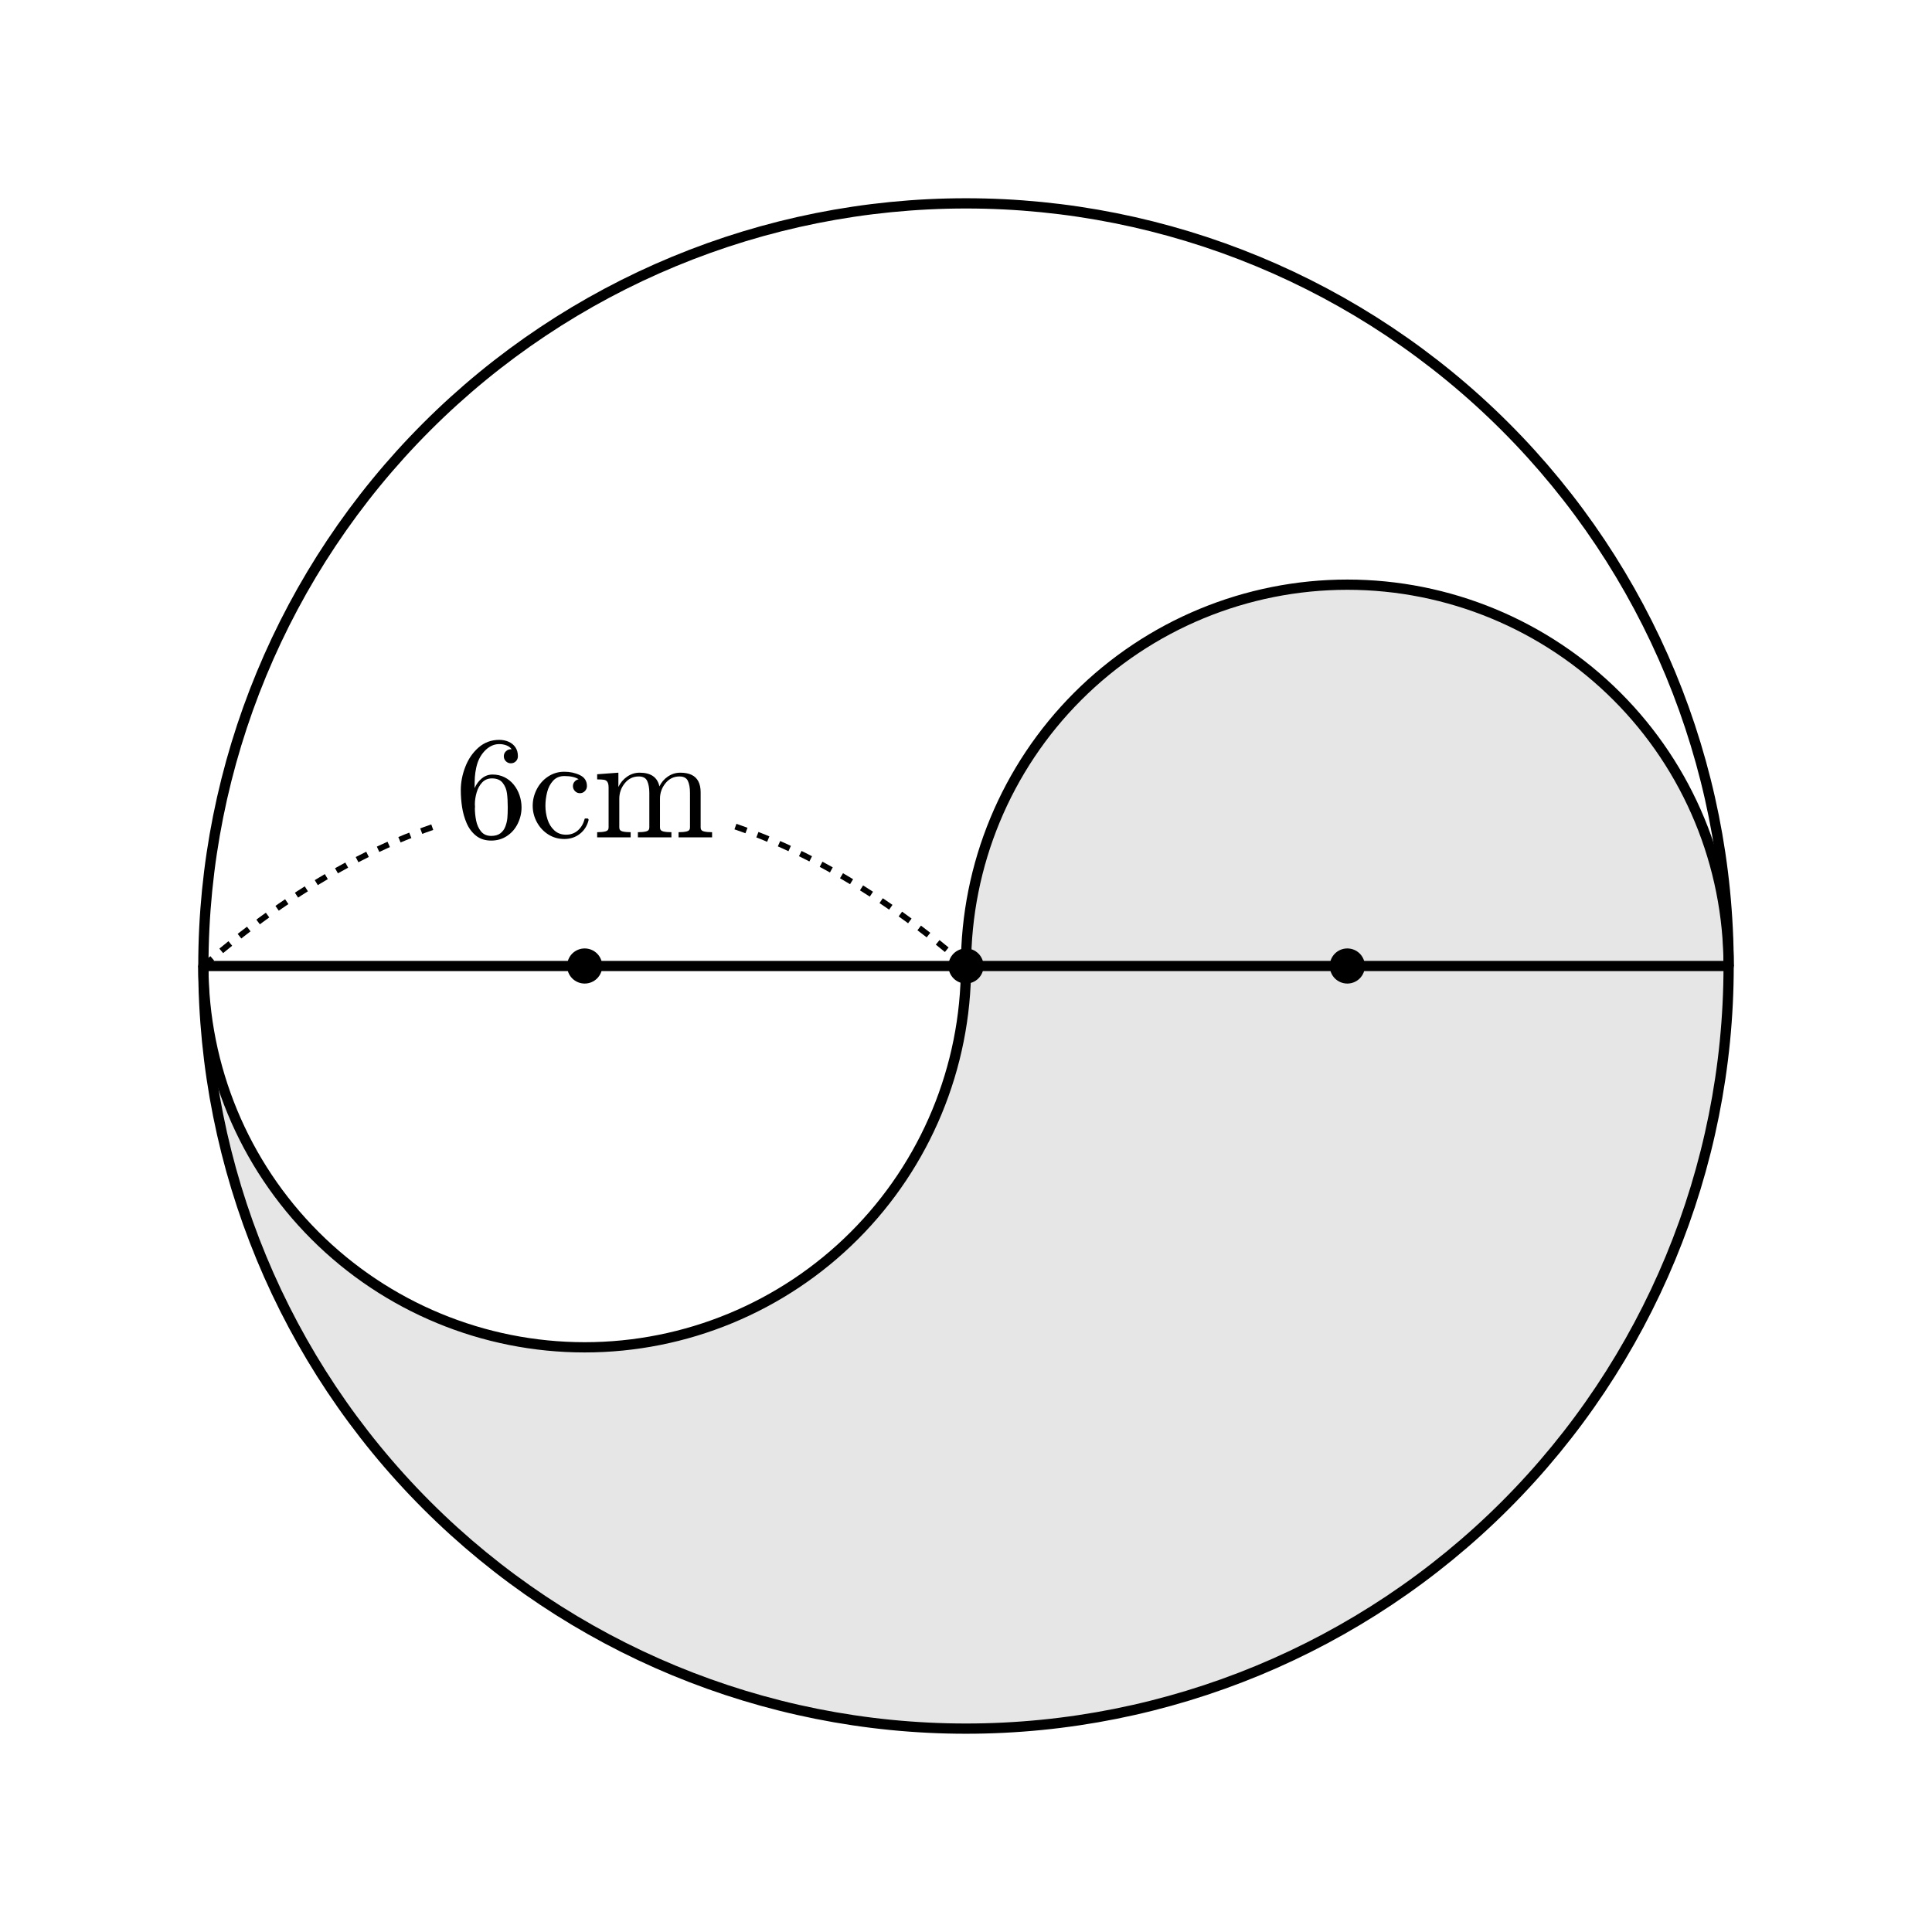
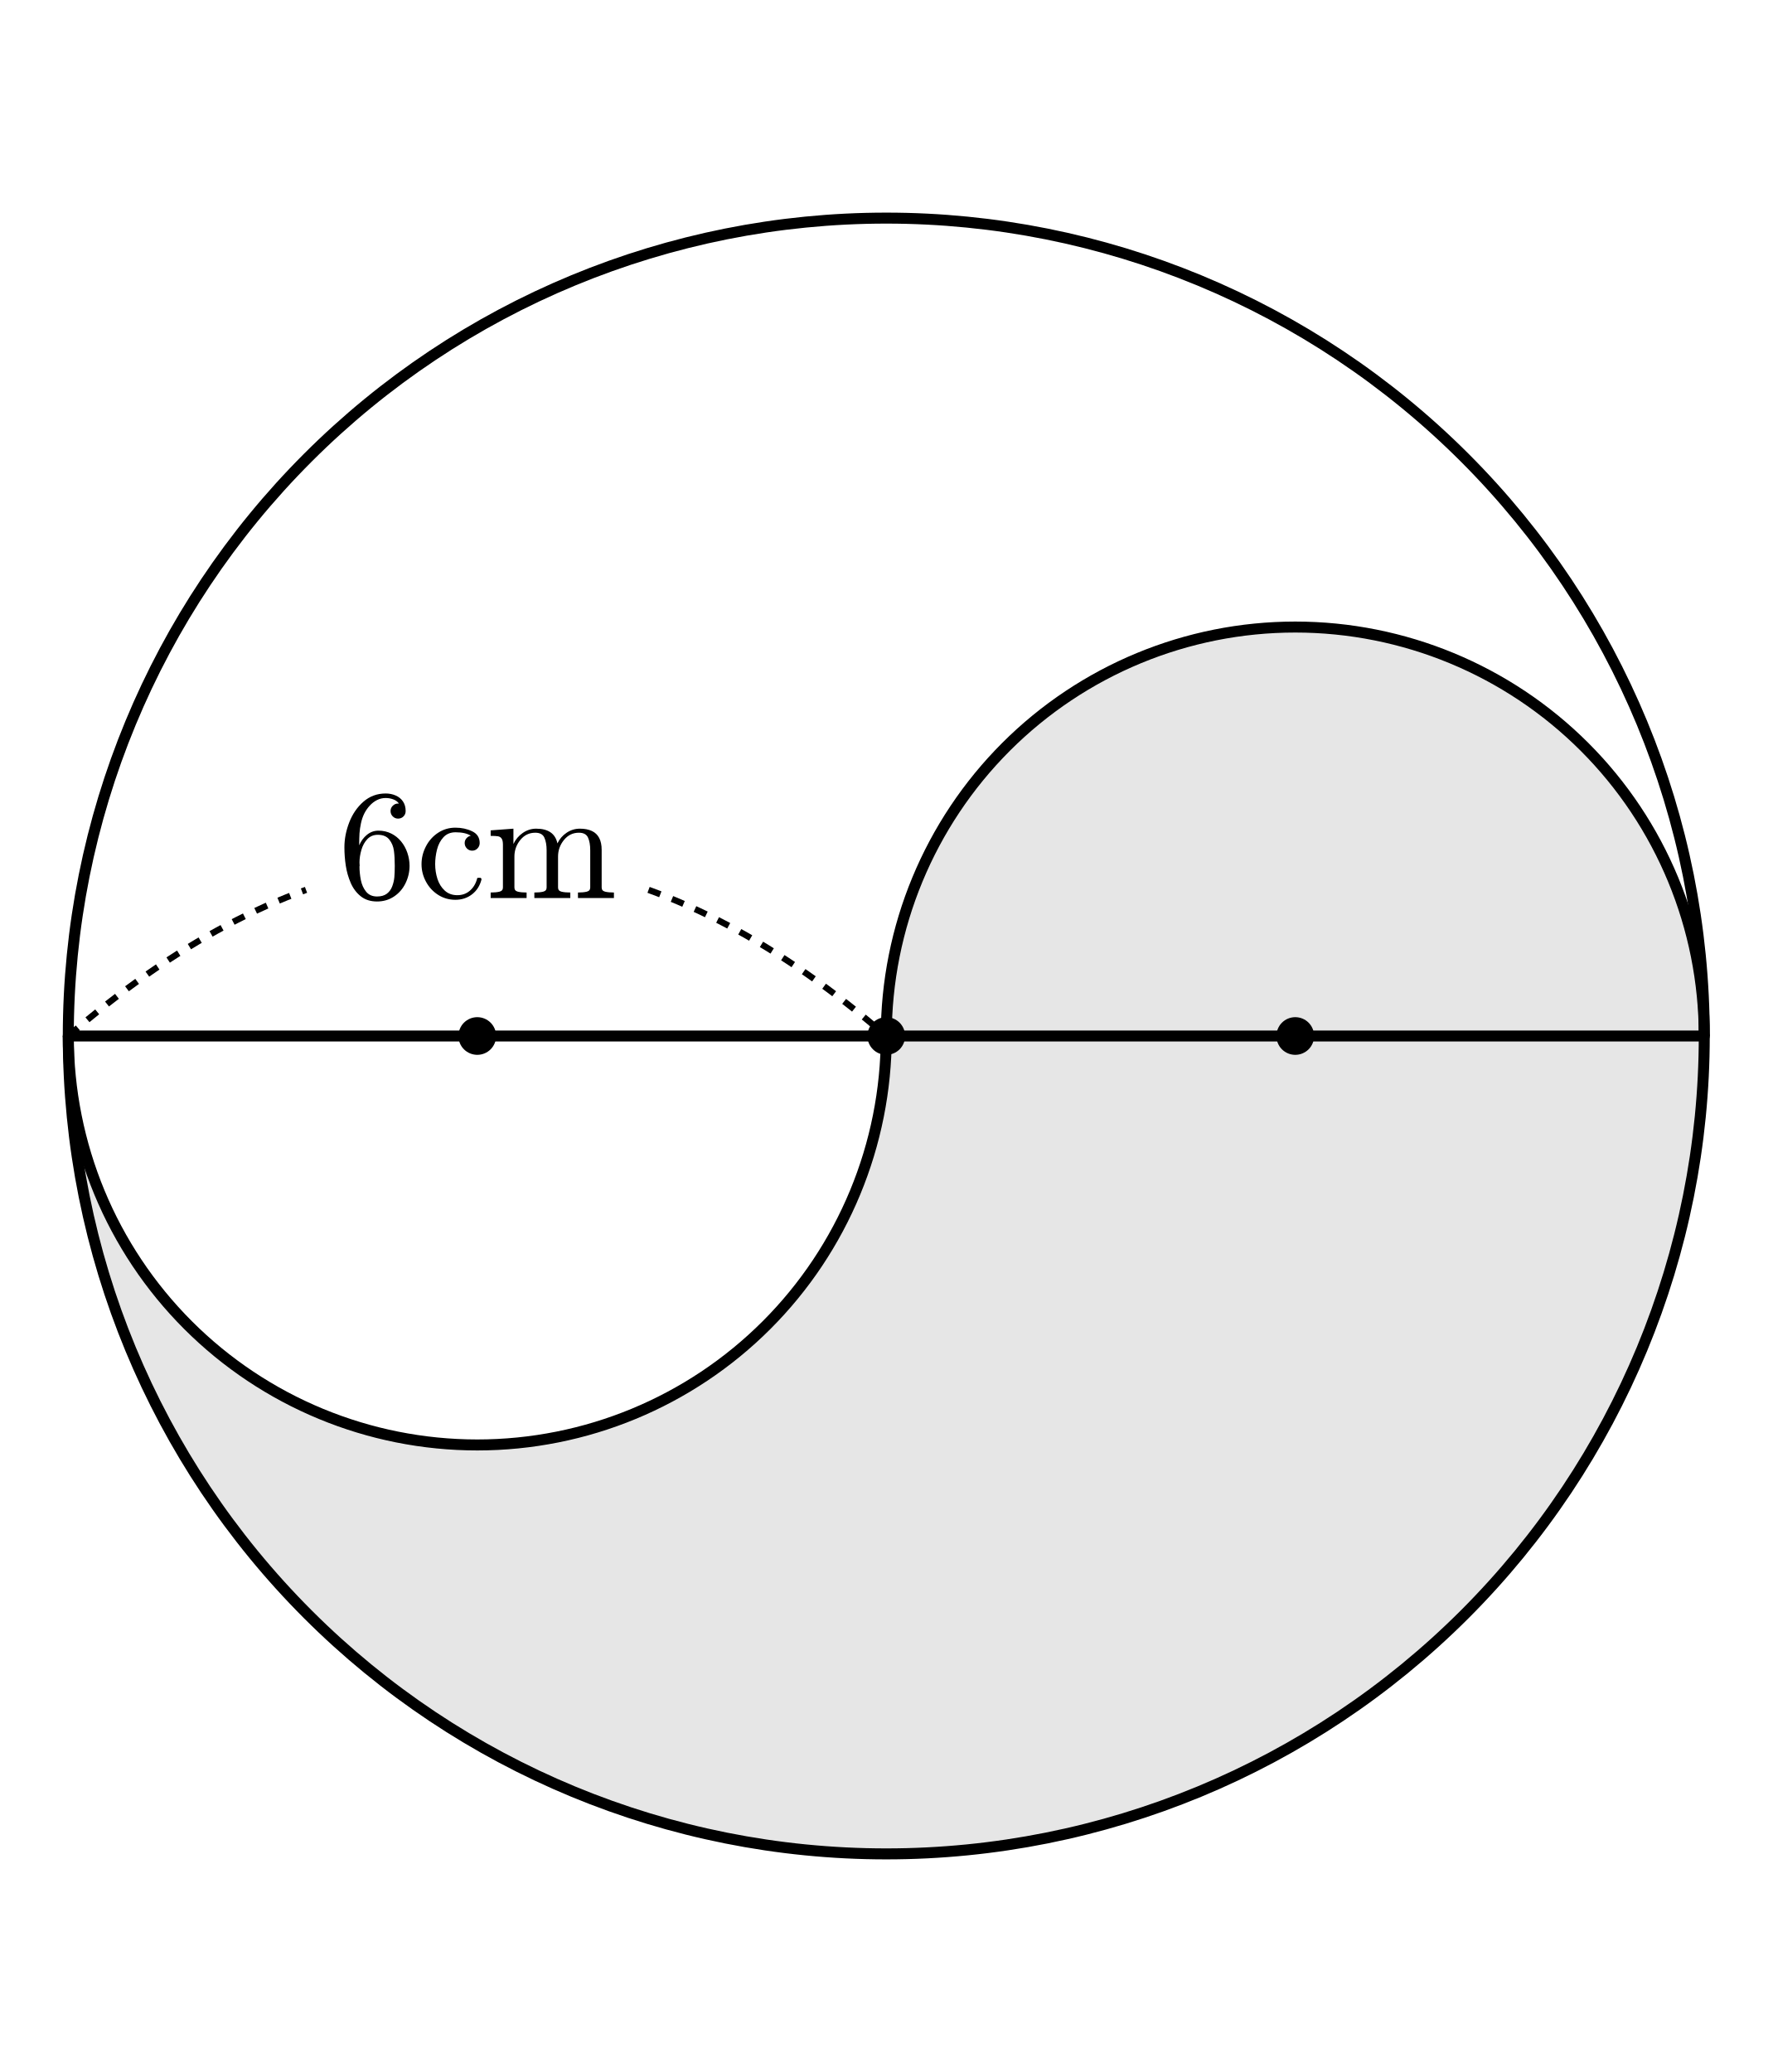
- <svg xmlns="http://www.w3.org/2000/svg" xmlns:xlink="http://www.w3.org/1999/xlink" width="132pt" height="132pt" viewBox="0 0 132 132" version="1.1">
+ <svg xmlns="http://www.w3.org/2000/svg" xmlns:xlink="http://www.w3.org/1999/xlink" width="112.911pt" height="132pt" viewBox="0 0 112.911 132" version="1.1">
  <defs>
    <style type="text/css">*{stroke-linejoin: round; stroke-linecap: butt}</style>
  </defs>
  <g id="figure_1">
    <g id="patch_1">
-       <path d="M 0 132  L 132 132  L 132 0  L 0 0  L 0 132  z " style="fill: none; opacity: 0" />
+       <path d="M 0 132  L 112.911 132  L 112.911 0  L 0 0  L 0 132  z " style="fill: none; opacity: 0" />
    </g>
    <g id="axes_1">
      <g id="patch_2">
-         <path d="M 13.895 66  L 14.006 69.408  L 14.341 72.801  L 14.896 76.165  L 15.67 79.486  L 16.66 82.749  L 17.861 85.94  L 19.268 89.046  L 20.876 92.053  L 22.676 94.948  L 24.662 97.72  L 26.825 100.355  L 29.156 102.844  L 31.645 105.175  L 34.28 107.338  L 37.052 109.324  L 39.947 111.124  L 42.954 112.732  L 46.06 114.139  L 49.251 115.34  L 52.514 116.33  L 55.835 117.104  L 59.199 117.659  L 62.592 117.994  L 66 118.105  L 69.408 117.994  L 72.801 117.659  L 76.165 117.104  L 79.486 116.33  L 82.749 115.34  L 85.94 114.139  L 89.046 112.732  L 92.053 111.124  L 94.948 109.324  L 97.72 107.338  L 100.355 105.175  L 102.844 102.844  L 105.175 100.355  L 107.338 97.72  L 109.324 94.948  L 111.124 92.053  L 112.732 89.046  L 114.139 85.94  L 115.34 82.749  L 116.33 79.486  L 117.104 76.165  L 117.659 72.801  L 117.994 69.408  L 118.105 66  L 118.105 66  L 118.049 64.296  L 117.882 62.599  L 117.605 60.917  L 117.218 59.257  L 116.723 57.626  L 116.122 56.03  L 115.419 54.477  L 114.615 52.974  L 113.715 51.526  L 112.722 50.14  L 111.64 48.822  L 110.475 47.578  L 109.23 46.413  L 107.912 45.331  L 106.527 44.338  L 105.079 43.438  L 103.575 42.634  L 102.023 41.931  L 100.427 41.33  L 98.796 40.835  L 97.135 40.448  L 95.453 40.17  L 93.757 40.003  L 92.053 39.947  L 90.349 40.003  L 88.652 40.17  L 86.97 40.448  L 85.31 40.835  L 83.678 41.33  L 82.083 41.931  L 80.53 42.634  L 79.026 43.438  L 77.579 44.338  L 76.193 45.331  L 74.875 46.413  L 73.631 47.578  L 72.465 48.822  L 71.384 50.14  L 70.391 51.526  L 69.49 52.974  L 68.687 54.477  L 67.983 56.03  L 67.383 57.626  L 66.888 59.257  L 66.501 60.917  L 66.223 62.599  L 66.056 64.296  L 66 66  L 66 66  L 65.944 67.704  L 65.777 69.401  L 65.499 71.083  L 65.112 72.743  L 64.617 74.374  L 64.017 75.97  L 63.313 77.523  L 62.51 79.026  L 61.609 80.474  L 60.616 81.86  L 59.535 83.178  L 58.369 84.422  L 57.125 85.587  L 55.807 86.669  L 54.421 87.662  L 52.974 88.562  L 51.47 89.366  L 49.917 90.069  L 48.322 90.67  L 46.69 91.165  L 45.03 91.552  L 43.348 91.83  L 41.651 91.997  L 39.947 92.053  L 38.243 91.997  L 36.547 91.83  L 34.865 91.552  L 33.204 91.165  L 31.573 90.67  L 29.977 90.069  L 28.425 89.366  L 26.921 88.562  L 25.473 87.662  L 24.088 86.669  L 22.77 85.587  L 21.525 84.422  L 20.36 83.178  L 19.278 81.86  L 18.285 80.474  L 17.385 79.026  L 16.581 77.523  L 15.878 75.97  L 15.277 74.374  L 14.782 72.743  L 14.395 71.083  L 14.118 69.401  L 13.951 67.704  L 13.895 66  z " clip-path="url(#pedc6e66171)" style="opacity: 0.1" />
+         <path d="M 4.35 66  L 4.462 69.408  L 4.796 72.801  L 5.351 76.165  L 6.125 79.486  L 7.115 82.749  L 8.316 85.94  L 9.723 89.046  L 11.331 92.053  L 13.131 94.948  L 15.117 97.72  L 17.28 100.355  L 19.611 102.844  L 22.1 105.175  L 24.736 107.338  L 27.507 109.324  L 30.403 111.124  L 33.41 112.732  L 36.515 114.139  L 39.707 115.34  L 42.969 116.33  L 46.29 117.104  L 49.654 117.659  L 53.047 117.994  L 56.455 118.105  L 59.863 117.994  L 63.256 117.659  L 66.62 117.104  L 69.941 116.33  L 73.204 115.34  L 76.395 114.139  L 79.501 112.732  L 82.508 111.124  L 85.403 109.324  L 88.175 107.338  L 90.811 105.175  L 93.299 102.844  L 95.63 100.355  L 97.793 97.72  L 99.779 94.948  L 101.58 92.053  L 103.187 89.046  L 104.594 85.94  L 105.795 82.749  L 106.785 79.486  L 107.559 76.165  L 108.115 72.801  L 108.449 69.408  L 108.561 66  L 108.561 66  L 108.505 64.296  L 108.338 62.599  L 108.06 60.917  L 107.673 59.257  L 107.178 57.626  L 106.577 56.03  L 105.874 54.477  L 105.07 52.974  L 104.17 51.526  L 103.177 50.14  L 102.095 48.822  L 100.93 47.578  L 99.686 46.413  L 98.368 45.331  L 96.982 44.338  L 95.534 43.438  L 94.031 42.634  L 92.478 41.931  L 90.882 41.33  L 89.251 40.835  L 87.591 40.448  L 85.908 40.17  L 84.212 40.003  L 82.508 39.947  L 80.804 40.003  L 79.107 40.17  L 77.425 40.448  L 75.765 40.835  L 74.134 41.33  L 72.538 41.931  L 70.985 42.634  L 69.482 43.438  L 68.034 44.338  L 66.648 45.331  L 65.33 46.413  L 64.086 47.578  L 62.92 48.822  L 61.839 50.14  L 60.846 51.526  L 59.946 52.974  L 59.142 54.477  L 58.438 56.03  L 57.838 57.626  L 57.343 59.257  L 56.956 60.917  L 56.678 62.599  L 56.511 64.296  L 56.455 66  L 56.455 66  L 56.399 67.704  L 56.232 69.401  L 55.955 71.083  L 55.568 72.743  L 55.073 74.374  L 54.472 75.97  L 53.769 77.523  L 52.965 79.026  L 52.065 80.474  L 51.072 81.86  L 49.99 83.178  L 48.825 84.422  L 47.58 85.587  L 46.262 86.669  L 44.877 87.662  L 43.429 88.562  L 41.925 89.366  L 40.373 90.069  L 38.777 90.67  L 37.146 91.165  L 35.485 91.552  L 33.803 91.83  L 32.107 91.997  L 30.403 92.053  L 28.699 91.997  L 27.002 91.83  L 25.32 91.552  L 23.66 91.165  L 22.028 90.67  L 20.433 90.069  L 18.88 89.366  L 17.376 88.562  L 15.929 87.662  L 14.543 86.669  L 13.225 85.587  L 11.981 84.422  L 10.815 83.178  L 9.734 81.86  L 8.741 80.474  L 7.84 79.026  L 7.037 77.523  L 6.333 75.97  L 5.733 74.374  L 5.238 72.743  L 4.851 71.083  L 4.573 69.401  L 4.406 67.704  L 4.35 66  z " clip-path="url(#pd935387cff)" style="opacity: 0.1" />
      </g>
      <g id="patch_3">
-         <path d="M 66 118.105  C 79.818 118.105 93.073 112.615 102.844 102.844  C 112.615 93.073 118.105 79.818 118.105 66  C 118.105 52.182 112.615 38.927 102.844 29.156  C 93.073 19.385 79.818 13.895 66 13.895  C 52.182 13.895 38.927 19.385 29.156 29.156  C 19.385 38.927 13.895 52.182 13.895 66  C 13.895 79.818 19.385 93.073 29.156 102.844  C 38.927 112.615 52.182 118.105 66 118.105  L 66 118.105  z " clip-path="url(#pedc6e66171)" style="fill: none; stroke: #000000; stroke-width: 0.7; stroke-linejoin: miter" />
+         <path d="M 56.455 118.105  C 70.274 118.105 83.528 112.615 93.299 102.844  C 103.07 93.073 108.561 79.818 108.561 66  C 108.561 52.182 103.07 38.927 93.299 29.156  C 83.528 19.385 70.274 13.895 56.455 13.895  C 42.637 13.895 29.382 19.385 19.611 29.156  C 9.84 38.927 4.35 52.182 4.35 66  C 4.35 79.818 9.84 93.073 19.611 102.844  C 29.382 112.615 42.637 118.105 56.455 118.105  L 56.455 118.105  z " clip-path="url(#pd935387cff)" style="fill: none; stroke: #000000; stroke-width: 0.7; stroke-linejoin: miter" />
      </g>
      <g id="patch_4">
-         <path d="M 118.105 66  C 118.105 59.093 115.359 52.462 110.475 47.578  C 105.591 42.694 98.96 39.947 92.053 39.947  C 85.146 39.947 78.515 42.694 73.631 47.578  C 68.747 52.462 66 59.093 66 66  " clip-path="url(#pedc6e66171)" style="fill: none; stroke: #000000; stroke-width: 0.7; stroke-linejoin: miter" />
+         <path d="M 108.561 66  C 108.561 59.093 105.814 52.462 100.93 47.578  C 96.046 42.694 89.415 39.947 82.508 39.947  C 75.601 39.947 68.97 42.694 64.086 47.578  C 59.202 52.462 56.455 59.093 56.455 66  " clip-path="url(#pd935387cff)" style="fill: none; stroke: #000000; stroke-width: 0.7; stroke-linejoin: miter" />
      </g>
      <g id="patch_5">
-         <path d="M 13.895 66  C 13.895 72.907 16.641 79.538 21.525 84.422  C 26.409 89.306 33.04 92.053 39.947 92.053  C 46.854 92.053 53.485 89.306 58.369 84.422  C 63.253 79.538 66 72.907 66 66  " clip-path="url(#pedc6e66171)" style="fill: none; stroke: #000000; stroke-width: 0.7; stroke-linejoin: miter" />
+         <path d="M 4.35 66  C 4.35 72.907 7.097 79.538 11.981 84.422  C 16.865 89.306 23.496 92.053 30.403 92.053  C 37.31 92.053 43.941 89.306 48.825 84.422  C 53.709 79.538 56.455 72.907 56.455 66  " clip-path="url(#pd935387cff)" style="fill: none; stroke: #000000; stroke-width: 0.7; stroke-linejoin: miter" />
      </g>
      <g id="line2d_1">
-         <path d="M 13.895 66  L 118.105 66  " clip-path="url(#pedc6e66171)" style="fill: none; stroke: #000000; stroke-width: 0.7; stroke-linecap: round" />
+         <path d="M 4.35 66  L 108.561 66  " clip-path="url(#pd935387cff)" style="fill: none; stroke: #000000; stroke-width: 0.7; stroke-linecap: round" />
      </g>
      <g id="line2d_2">
-         <path d="M 13.895 66  L 14.551 65.438  L 15.207 64.891  L 15.864 64.358  L 16.52 63.839  L 17.177 63.335  L 17.833 62.845  L 18.489 62.369  L 19.146 61.908  L 19.802 61.461  L 20.458 61.028  L 21.115 60.61  L 21.771 60.206  L 22.427 59.816  L 23.084 59.441  L 23.74 59.08  L 24.396 58.733  L 25.053 58.401  L 25.709 58.082  L 26.366 57.779  L 27.022 57.489  L 27.678 57.214  L 28.335 56.954  L 28.991 56.707  L 29.647 56.475  " clip-path="url(#pedc6e66171)" style="fill: none; stroke-dasharray: 0.8,0.8; stroke-dashoffset: 0; stroke: #000000; stroke-width: 0.4" />
+         <path d="M 4.35 66  L 4.981 65.46  L 5.612 64.933  L 6.243 64.419  L 6.874 63.919  L 7.505 63.431  L 8.136 62.957  L 8.767 62.497  L 9.398 62.049  L 10.028 61.615  L 10.659 61.194  L 11.29 60.786  L 11.921 60.392  L 12.552 60.01  L 13.183 59.642  L 13.814 59.288  L 14.445 58.946  L 15.076 58.618  L 15.707 58.303  L 16.338 58.001  L 16.969 57.712  L 17.6 57.437  L 18.231 57.175  L 18.862 56.926  L 19.493 56.69  " clip-path="url(#pd935387cff)" style="fill: none; stroke-dasharray: 0.8,0.8; stroke-dashoffset: 0; stroke: #000000; stroke-width: 0.4" />
      </g>
      <g id="line2d_3">
-         <path d="M 50.247 56.475  L 50.904 56.707  L 51.56 56.954  L 52.216 57.214  L 52.873 57.489  L 53.529 57.779  L 54.186 58.082  L 54.842 58.401  L 55.498 58.733  L 56.155 59.08  L 56.811 59.441  L 57.467 59.816  L 58.124 60.206  L 58.78 60.61  L 59.436 61.028  L 60.093 61.461  L 60.749 61.908  L 61.405 62.369  L 62.062 62.845  L 62.718 63.335  L 63.375 63.839  L 64.031 64.358  L 64.687 64.891  L 65.344 65.438  L 66 66  " clip-path="url(#pedc6e66171)" style="fill: none; stroke-dasharray: 0.8,0.8; stroke-dashoffset: 0; stroke: #000000; stroke-width: 0.4" />
+         <path d="M 41.313 56.69  L 41.944 56.926  L 42.575 57.175  L 43.205 57.437  L 43.836 57.712  L 44.467 58.001  L 45.098 58.303  L 45.729 58.618  L 46.36 58.946  L 46.991 59.288  L 47.622 59.642  L 48.253 60.01  L 48.884 60.392  L 49.515 60.786  L 50.146 61.194  L 50.777 61.615  L 51.408 62.049  L 52.039 62.497  L 52.67 62.957  L 53.301 63.431  L 53.931 63.919  L 54.562 64.419  L 55.193 64.933  L 55.824 65.46  L 56.455 66  " clip-path="url(#pd935387cff)" style="fill: none; stroke-dasharray: 0.8,0.8; stroke-dashoffset: 0; stroke: #000000; stroke-width: 0.4" />
      </g>
      <g id="text_1">
-         <g transform="translate(31.06299 57.21053) scale(0.1 -0.1)">
+         <g transform="translate(21.51826 57.21053) scale(0.1 -0.1)">
          <defs>
            <path id="Cmr10-36" d="M 1600 -141  Q 1203 -141 937 70  Q 672 281 526 617  Q 381 953 325 1322  Q 269 1691 269 2069  Q 269 2575 466 3084  Q 663 3594 1045 3928  Q 1428 4263 1953 4263  Q 2172 4263 2361 4180  Q 2550 4097 2658 3936  Q 2766 3775 2766 3547  Q 2766 3416 2677 3327  Q 2588 3238 2456 3238  Q 2331 3238 2240 3328  Q 2150 3419 2150 3547  Q 2150 3672 2240 3762  Q 2331 3853 2456 3853  L 2491 3853  Q 2409 3969 2261 4023  Q 2113 4078 1953 4078  Q 1759 4078 1595 3993  Q 1431 3909 1300 3765  Q 1169 3622 1081 3448  Q 994 3275 945 3053  Q 897 2831 884 2637  Q 872 2444 872 2150  Q 984 2413 1190 2580  Q 1397 2747 1656 2747  Q 1941 2747 2175 2631  Q 2409 2516 2578 2311  Q 2747 2106 2836 1843  Q 2925 1581 2925 1313  Q 2925 938 2758 598  Q 2591 259 2287 59  Q 1984 -141 1600 -141  z M 1600 63  Q 1847 63 1997 175  Q 2147 288 2217 473  Q 2288 659 2305 848  Q 2322 1038 2322 1313  Q 2322 1675 2287 1931  Q 2253 2188 2100 2383  Q 1947 2578 1631 2578  Q 1372 2578 1205 2403  Q 1038 2228 961 1961  Q 884 1694 884 1447  Q 884 1363 891 1319  Q 891 1309 889 1303  Q 888 1297 884 1288  Q 884 1013 940 731  Q 997 450 1156 256  Q 1316 63 1600 63  z " transform="scale(0.015625)" />
            <path id="Cmr10-63" d="M 1594 -72  Q 1206 -72 890 129  Q 575 331 394 667  Q 213 1003 213 1381  Q 213 1759 392 2106  Q 572 2453 889 2661  Q 1206 2869 1594 2869  Q 1969 2869 2276 2722  Q 2584 2575 2584 2241  Q 2584 2116 2495 2023  Q 2406 1931 2278 1931  Q 2150 1931 2061 2023  Q 1972 2116 1972 2241  Q 1972 2353 2044 2436  Q 2116 2519 2222 2541  Q 2000 2681 1600 2681  Q 1294 2681 1106 2478  Q 919 2275 844 1975  Q 769 1675 769 1381  Q 769 1072 861 783  Q 953 494 1158 305  Q 1363 116 1672 116  Q 1975 116 2187 302  Q 2400 488 2478 788  Q 2478 825 2528 825  L 2606 825  Q 2625 825 2640 808  Q 2656 791 2656 769  L 2656 750  Q 2559 372 2271 150  Q 1984 -72 1594 -72  z " transform="scale(0.015625)" />
            <path id="Cmr10-6d" d="M 191 0  L 191 225  Q 409 225 550 259  Q 691 294 691 428  L 691 2175  Q 691 2347 639 2423  Q 588 2500 491 2517  Q 394 2534 191 2534  L 191 2759  L 1119 2828  L 1119 2203  Q 1247 2478 1498 2653  Q 1750 2828 2047 2828  Q 2784 2828 2913 2228  Q 3041 2497 3287 2662  Q 3534 2828 3828 2828  Q 4119 2828 4317 2734  Q 4516 2641 4616 2448  Q 4716 2256 4716 1966  L 4716 428  Q 4716 294 4858 259  Q 5000 225 5216 225  L 5216 0  L 3750 0  L 3750 225  Q 3969 225 4109 259  Q 4250 294 4250 428  L 4250 1947  Q 4250 2269 4159 2466  Q 4069 2663 3788 2663  Q 3419 2663 3178 2366  Q 2938 2069 2938 1691  L 2938 428  Q 2938 294 3078 259  Q 3219 225 3438 225  L 3438 0  L 1972 0  L 1972 225  Q 2191 225 2331 259  Q 2472 294 2472 428  L 2472 1947  Q 2472 2259 2381 2461  Q 2291 2663 2009 2663  Q 1638 2663 1398 2366  Q 1159 2069 1159 1691  L 1159 428  Q 1159 294 1300 259  Q 1441 225 1656 225  L 1656 0  L 191 0  z " transform="scale(0.015625)" />
          </defs>
          <use xlink:href="#Cmr10-36" />
          <use xlink:href="#Cmr10-63" transform="translate(50 0)" />
          <use xlink:href="#Cmr10-6d" transform="translate(94.38477 0)" />
        </g>
      </g>
      <g id="line2d_4">
        <defs>
-           <path id="m04d0b67d4b" d="M 0 1.2  C 0.318 1.2 0.623 1.074 0.849 0.849  C 1.074 0.623 1.2 0.318 1.2 0  C 1.2 -0.318 1.074 -0.623 0.849 -0.849  C 0.623 -1.074 0.318 -1.2 0 -1.2  C -0.318 -1.2 -0.623 -1.074 -0.849 -0.849  C -1.074 -0.623 -1.2 -0.318 -1.2 0  C -1.2 0.318 -1.074 0.623 -0.849 0.849  C -0.623 1.074 -0.318 1.2 0 1.2  z " />
+           <path id="m576663cfbb" d="M 0 1.2  C 0.318 1.2 0.623 1.074 0.849 0.849  C 1.074 0.623 1.2 0.318 1.2 0  C 1.2 -0.318 1.074 -0.623 0.849 -0.849  C 0.623 -1.074 0.318 -1.2 0 -1.2  C -0.318 -1.2 -0.623 -1.074 -0.849 -0.849  C -1.074 -0.623 -1.2 -0.318 -1.2 0  C -1.2 0.318 -1.074 0.623 -0.849 0.849  C -0.623 1.074 -0.318 1.2 0 1.2  z " />
        </defs>
-         <g clip-path="url(#pedc6e66171)">
-           <use xlink:href="#m04d0b67d4b" x="66" y="66" />
+         <g clip-path="url(#pd935387cff)">
+           <use xlink:href="#m576663cfbb" x="56.455" y="66" />
        </g>
      </g>
      <g id="line2d_5">
-         <g clip-path="url(#pedc6e66171)">
-           <use xlink:href="#m04d0b67d4b" x="39.947" y="66" />
+         <g clip-path="url(#pd935387cff)">
+           <use xlink:href="#m576663cfbb" x="30.403" y="66" />
        </g>
      </g>
      <g id="line2d_6">
-         <g clip-path="url(#pedc6e66171)">
-           <use xlink:href="#m04d0b67d4b" x="92.053" y="66" />
+         <g clip-path="url(#pd935387cff)">
+           <use xlink:href="#m576663cfbb" x="82.508" y="66" />
        </g>
      </g>
    </g>
  </g>
  <defs>
-     <clipPath id="pedc6e66171">
-       <rect x="0" y="0" width="132" height="132" />
+     <clipPath id="pd935387cff">
+       <rect x="0" y="0" width="112.911" height="132" />
    </clipPath>
  </defs>
</svg>
